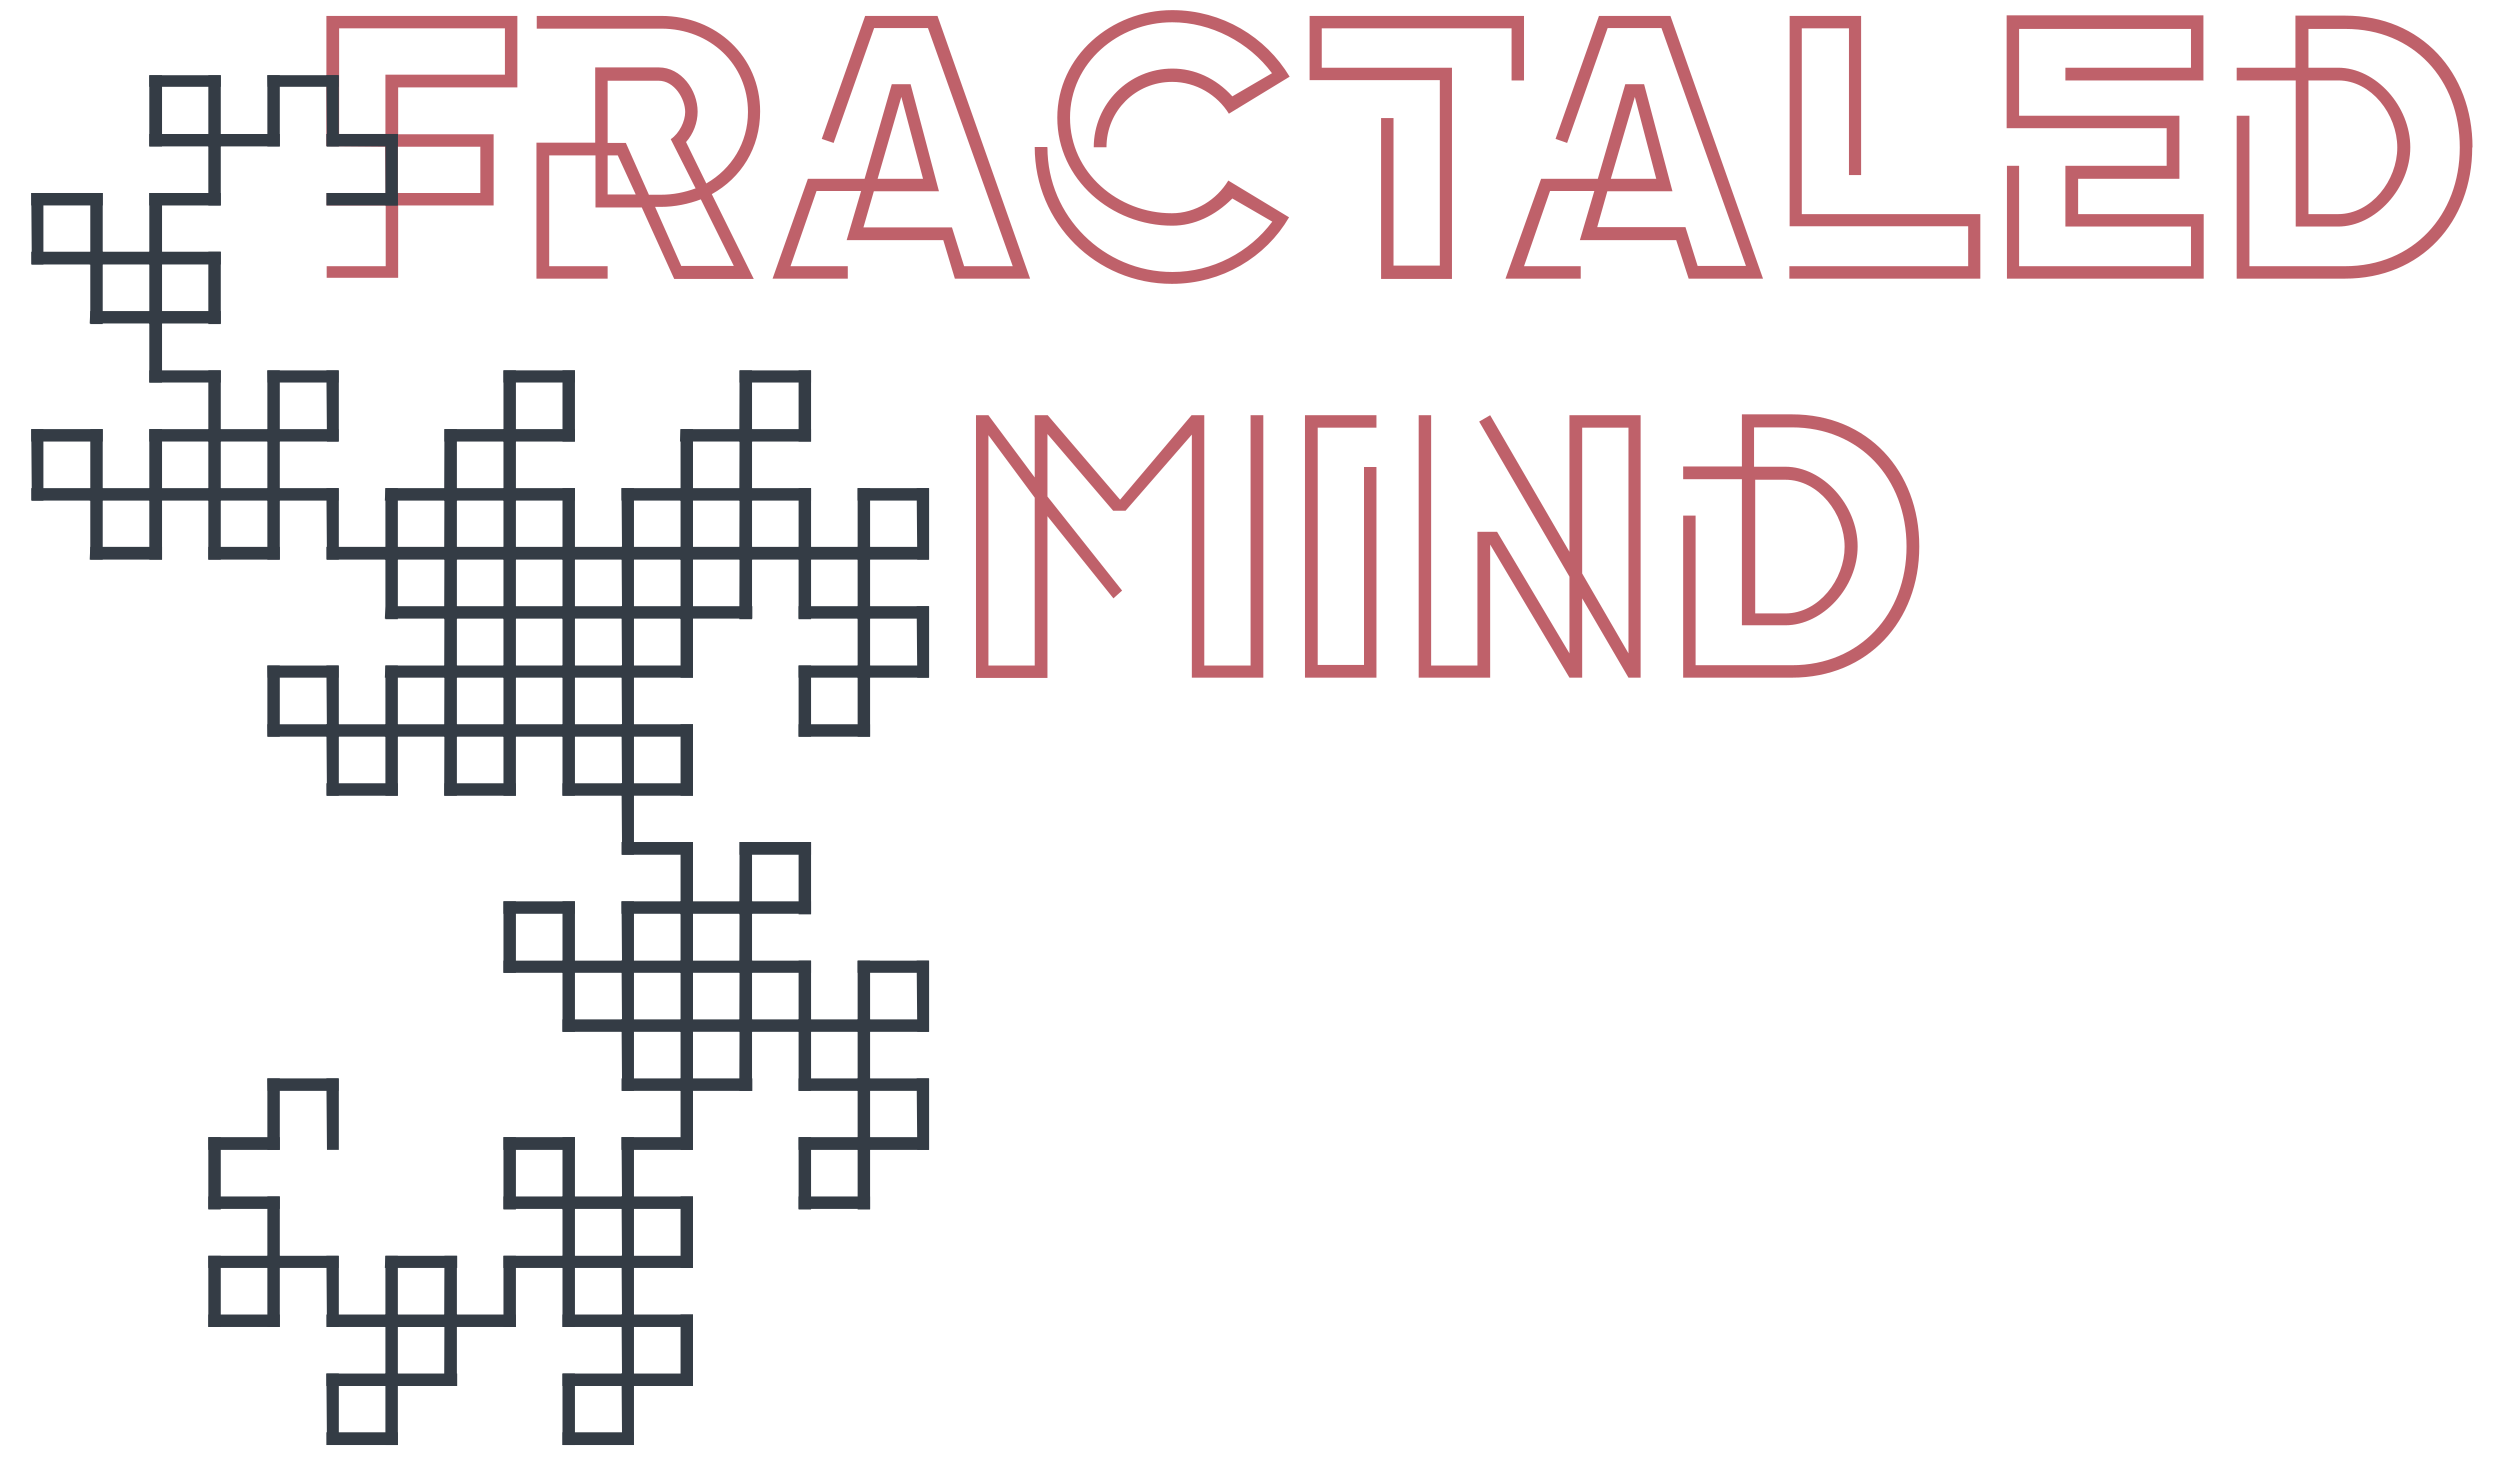
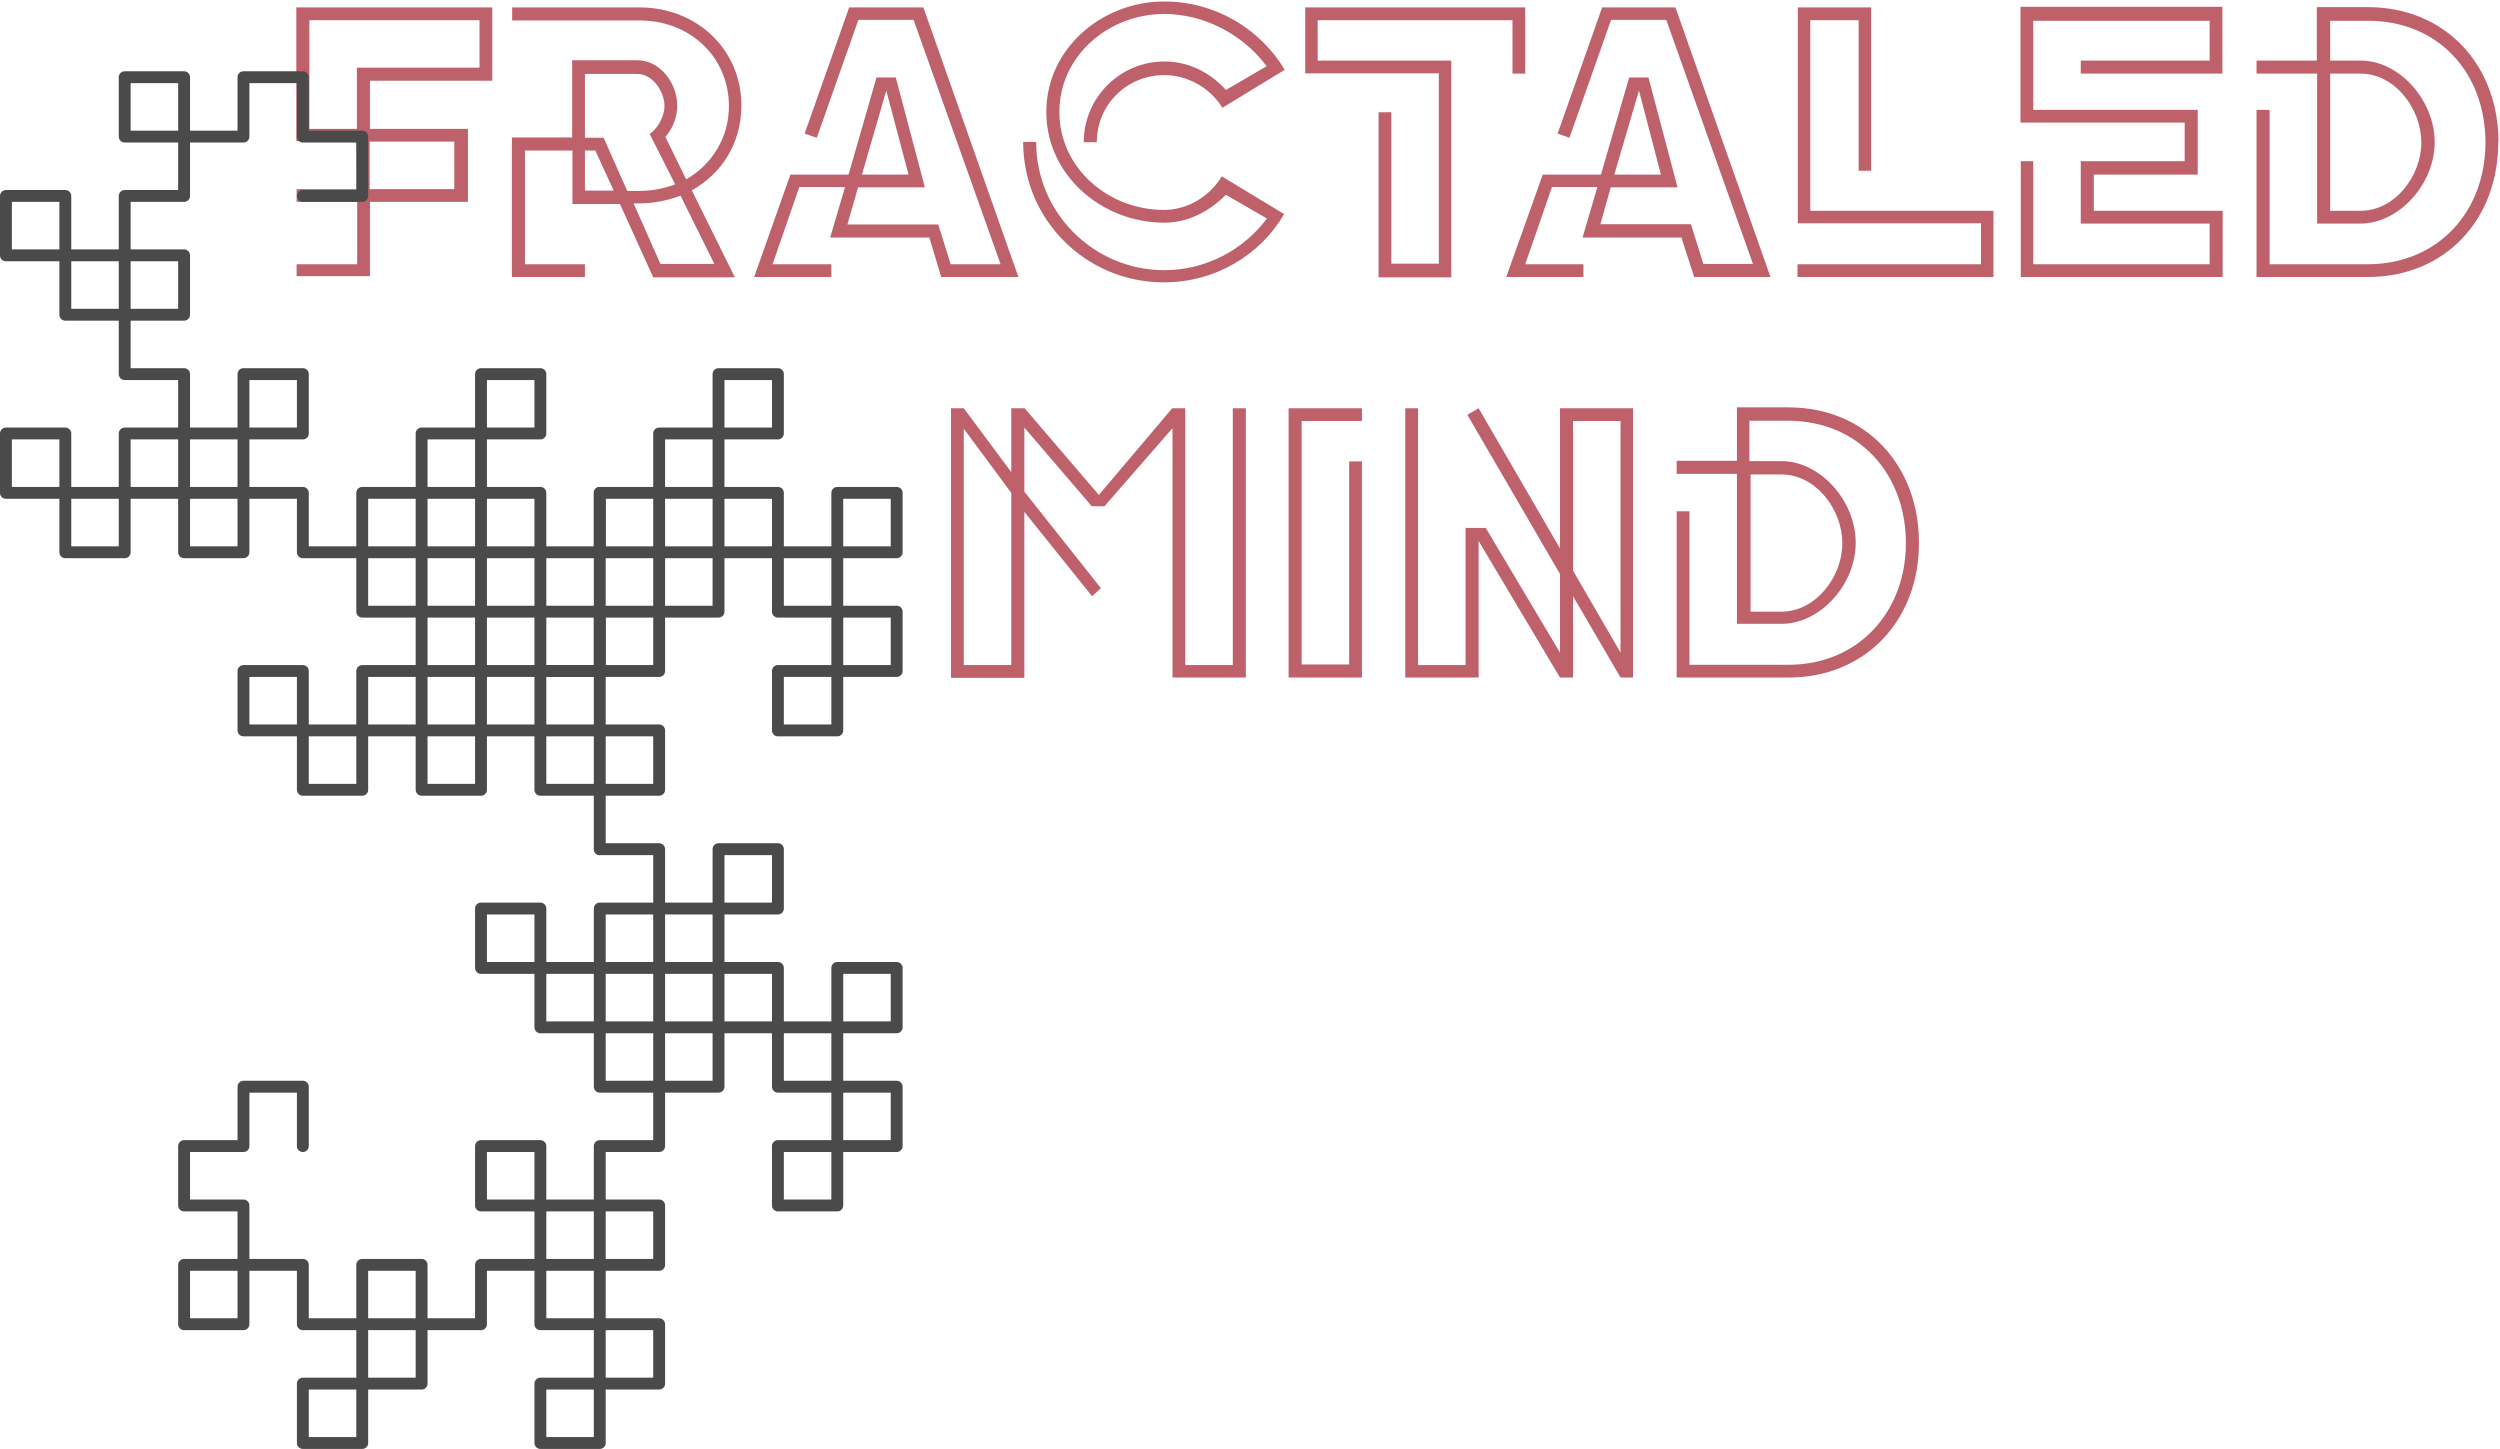
- <svg xmlns="http://www.w3.org/2000/svg" width="864" height="504" viewBox="0 0 864 504">
-   <g fill="#bf616a">
-     <path d="M362 178.3v56h-24.7v-90.8h4.3l16 21.5v-21.5h4.5l25 29.2 24.7-29.2h4.4V230h16v-86.5h4.4v90.7h-24.7v-84L389 176.5h-4.3L362 150v21.6l25.8 32.5-3 2.7-22.8-28.4zm-4.4 51.6V172l-16-21.6V230h16zM471.4 230v-68.6h4.3v72.8H451v-90.7h24.7v4.3h-20.3v82h16zM562.8 234.2l-16-27.4v27.4h-4.4l-27.4-46v46h-24.7v-90.7h4.3V230h16v-46.2h6.8l25 42v-26.5l-31.2-53.6 3.8-2.2 27.4 47.2v-47.2H567v90.7H563zm-16-36l16 27.6v-78h-16v50.4zM663.3 189c0 25.6-17.7 45.2-44 45.2h-37.6v-56h4.3v51.7h33.3c23.5 0 39.6-17.7 39.6-41 0-23.6-16.2-41.2-39.7-41.2h-13v13.6H617c13 0 25 13.3 25 27.5s-12 27.3-25 27.3H602v-50.5h-20.3v-4.4H602v-18h17.3c26.3 0 44 19.7 44 45.5zm-57 23H617c11.6 0 20.5-11.8 20.5-23 0-11.5-9-23.2-20.5-23.2h-10.4V212z" />
-   </g>
-   <g fill="#bf616a">
-     <path d="M185.4 96.3v-47h20.3v-26h22c7.7 0 13.4 7.8 13.4 15.3 0 3.8-1.5 7.7-4 10.5l7 14.3c8.7-5 14.4-14 14.4-24.7 0-16.4-13-28.8-30-28.8h-43V5.5h43c19 0 34.2 14 34.2 33 0 12.7-6.6 23-16.7 28.6l14.5 29.3H233l-11.2-24.7h-16v-18h-16V92H210v4.3h-24.6zm39-29h4c4.2 0 8.2-.8 12-2.2l-8.6-17c3-2 5-6.2 5-9.4 0-4.5-3.7-10.8-9.2-10.8H210v21.5h6.3l8 18zm-11-13.6H210v13.5h9.7l-6.2-13.5zm22 38.2h18.2l-11.4-23c-4.2 1.6-9 2.6-13.8 2.6h-2l9 20.3zM292.6 83l5-17h-15.4l-9 26H293v4.3h-26l12.2-34.5h19.6l9.4-32.7h6.5l9.8 37H302l-3.6 12.5H329l4.2 13.4H350L320.7 9.7h-18.6l-14 39.7L284 48l15-42.5H324L356 96.3h-26L326 83h-33.4zm10.7-21.2H319l-7.5-28.3-8.2 28.3zM362 51c0 23.7 19.4 43 43.2 43 13.8 0 26.6-6.8 34.5-17.4l-13.8-8c-6 6-13.2 9.4-20.8 9.4-21 0-39.7-16-39.7-37.3s18.7-37.2 39.7-37.2c17.3 0 32.4 9.3 40.6 23l-21 12.8c-4-6.5-11.4-11-19.6-11-12.6 0-22.7 10-22.7 22.6H378c0-15 12.2-27.2 27.2-27.2 7.6 0 15 3.3 20.7 9.6l13.7-8c-8-10.8-21.2-17.6-34.5-17.6-18.6 0-35.3 14-35.3 33s16.6 33 35.2 33c8.2 0 15.5-4.7 19.5-11.3l21 12.7c-8 13.8-23.2 23-40.5 23-26.2 0-47.4-21-47.4-47.3h4.3zM526.7 5.5v22.3h-4.3v-18h-65.6v13.6h45v73h-24.5V40.8h4.3v51h16V27.7h-45V5.5h74zM546 83l5-17h-15.3l-9 26h19.6v4.3h-26l12.3-34.5h19.6l9.5-32.7h6.5l9.8 37h-22.5L552 78.5h30.5l4.2 13.4h16.7L574.2 9.7h-18.6l-14 39.7-4-1.4 15-42.5h24.7l32 90.8h-25.7L579.3 83H546zm10.7-21.2h15.7L565 33.5l-8.3 28.3zM618.5 78.3V5.5h24.7v55H639V9.8h-16.3V74h61.7v22.3h-66V92h61.8V78.2h-61.7zM761.6 27.8h-47.8v-4.4h43.4V10h-59.4v30h55.4v21.8h-35V74h43.4v22.3h-68v-39h4.2V92h59.4V78.3h-43.4v-21h35v-13h-55.3v-39h68V28zM854.4 51c0 25.7-17.6 45.3-44 45.3H773V40h4.4v52h33c23.6 0 39.7-17.6 39.7-41 0-23.6-16-41-39.5-41h-12.8v13.4H808c13.2 0 25 13.4 25 27.5S821 78.3 808 78.3h-14.6V27.8H773v-4.4h20.3v-18h17.2c26.3 0 44 19.7 44 45.5zm-56.7 23H808c11.6 0 20.5-11.7 20.5-23 0-11.5-9-23.2-20.4-23.2h-10.3V74z" />
-   </g>
-   <path fill="#bf616a" d="M178.8 30.2V5.5h-66v45l20.3.2.2 16h-20.4V71h20.4v21h-20.4V96h24.7V71h33V46.4h-33V30.2h41.3zM166 50.7v16h-28.5v-16H166zM133.2 26v20.4h-16V9.8h57.3v16h-41.3z" />
-   <path fill-rule="evenodd" clip-rule="evenodd" fill="#343C45" d="M112.8 66.7h24.7V71h-24.7z" />
-   <path fill="#343C45" d="M133.2 46.3h4.3V71h-4.3zM112.8 26h4.3v24.6H113z" />
-   <path fill="#343C45" d="M112.8 46.3h24.7v4.3h-24.7zM72 26h4.3v24.6H72z" />
-   <path fill="#343C45" d="M72 46.3h24.7v4.3H72zM92.4 26H117V30H92.5z" />
-   <path fill="#343C45" d="M92.4 26h4.3v24.6h-4.3zM31.2 66.7h4.3v24.7h-4.3zM31.2 87H56v4.4H31zM51.6 66.7h24.7V71H51.6z" />
-   <path fill="#343C45" d="M51.6 66.7H56v24.7h-4.4zM51.6 26h24.7V30H51.6z" />
-   <path fill="#343C45" d="M51.6 26H56v24.6h-4.4zM72 46.3h4.3V71H72z" />
-   <path fill="#343C45" d="M51.6 46.3h24.7v4.3H51.6zM31.2 148.3h4.3V173h-4.3zM31.2 168.7H56v4.3H31zM51.6 148.3h24.7v4.3H51.6z" />
-   <path fill="#343C45" d="M51.6 148.3H56V173h-4.4zM51.6 107.5h24.7v4.3H51.6z" />
-   <path fill="#343C45" d="M51.6 107.5H56v24.7h-4.4zM72 128h4.3v24.6H72z" />
-   <path fill="#343C45" d="M51.6 128h24.7v4.2H51.6zM10.8 66.7h24.7V71H10.8z" />
-   <path fill="#343C45" d="M10.8 66.7H15v24.7H11zM31.2 87h4.3V112h-4.3z" />
-   <path fill="#343C45" d="M10.8 87h24.7v4.4H10.8zM72 87h4.3V112H72z" />
-   <path fill="#343C45" d="M51.6 87h24.7v4.4H51.6zM31.2 107.5H56v4.3H31z" />
-   <path fill="#343C45" d="M51.6 87H56V112h-4.4zM112.8 230h4.3v24.6H113z" />
-   <path fill="#343C45" d="M112.8 250.3h24.7v4.3h-24.7zM133.2 230H158v4.2H133z" />
-   <path fill="#343C45" d="M133.2 230h4.3v24.6h-4.3zM133.2 189H158v4.4H133zM133.2 189h4.3V214h-4.3zM153.6 209.5h4.3v24.7h-4.4zM133.2 209.5H158v4.3H133zM92.4 148.3H117v4.3H92.5z" />
-   <path fill="#343C45" d="M92.4 148.3h4.3V173h-4.3zM112.8 168.7h4.3v24.7H113z" />
-   <path fill="#343C45" d="M92.4 168.7H117v4.3H92.5zM153.6 168.7h4.3v24.7h-4.4zM133.2 168.7H158v4.3H133zM112.8 189h24.7v4.4h-24.7z" />
-   <path fill="#343C45" d="M133.2 168.7h4.3v24.7h-4.3zM10.8 148.3h24.7v4.3H10.8z" />
-   <path fill="#343C45" d="M10.8 148.3H15V173H11zM31.2 168.7h4.3v24.7h-4.3z" />
-   <path fill="#343C45" d="M10.8 168.7h24.7v4.3H10.8zM72 168.7h4.3v24.7H72z" />
-   <path fill="#343C45" d="M51.6 168.7h24.7v4.3H51.6zM31.2 189H56v4.4H31z" />
-   <path fill="#343C45" d="M51.6 168.7H56v24.7h-4.4zM112.8 128h4.3v24.6H113z" />
-   <path fill="#343C45" d="M92.4 128H117v4.2H92.5zM72 148.3h24.7v4.3H72z" />
-   <path fill="#343C45" d="M92.4 128h4.3v24.6h-4.3zM72 189h24.7v4.4H72z" />
-   <path fill="#343C45" d="M92.4 168.7h4.3v24.7h-4.3zM72 148.3h4.3V173H72z" />
-   <path fill="#343C45" d="M72 168.7h24.7v4.3H72zM276 230h4.3v24.6H276z" />
-   <path fill="#343C45" d="M276 250.3h24.7v4.3H276zM296.4 230H321v4.2h-24.6z" />
-   <path fill="#343C45" d="M296.4 230h4.3v24.6h-4.3zM296.4 189H321v4.4h-24.6z" />
-   <path fill="#343C45" d="M296.4 189h4.3V214h-4.3zM316.8 209.5h4.3v24.7H317z" />
-   <path fill="#343C45" d="M296.4 209.5H321v4.3h-24.6zM255.6 148.3h24.7v4.3h-24.7z" />
-   <path fill="#343C45" d="M255.6 148.3h4.3V173h-4.4zM276 168.7h4.3v24.7H276z" />
-   <path fill="#343C45" d="M255.6 168.7h24.7v4.3h-24.7zM316.8 168.7h4.3v24.7H317z" />
-   <path fill="#343C45" d="M296.4 168.7H321v4.3h-24.6zM276 189h24.7v4.4H276z" />
-   <path fill="#343C45" d="M296.4 168.7h4.3v24.7h-4.3zM174 148.3h24.7v4.3H174z" />
-   <path fill="#343C45" d="M174 148.3h4.3V173H174zM194.4 168.7h4.3v24.7h-4.3z" />
-   <path fill="#343C45" d="M174 168.7h24.7v4.3H174zM235.2 168.7h4.3v24.7h-4.3z" />
-   <path fill="#343C45" d="M214.8 168.7h24.7v4.3h-24.7zM194.4 189H219v4.4h-24.6z" />
-   <path fill="#343C45" d="M214.8 168.7h4.3v24.7H215zM276 128h4.3v24.6H276z" />
-   <path fill="#343C45" d="M255.6 128h24.7v4.2h-24.7zM235.2 148.3H260v4.3H235z" />
-   <path fill="#343C45" d="M255.6 128h4.3v24.6h-4.4zM235.2 189H260v4.4H235z" />
-   <path fill="#343C45" d="M255.6 168.7h4.3v24.7h-4.4zM235.2 148.3h4.3V173h-4.3zM235.2 168.7H260v4.3H235zM92.4 230H117v4.2H92.5z" />
-   <path fill="#343C45" d="M92.4 230h4.3v24.6h-4.3zM112.8 250.3h4.3V275H113z" />
-   <path fill="#343C45" d="M92.4 250.3H117v4.3H92.5zM153.6 250.3h4.3V275h-4.4zM133.2 250.3H158v4.3H133zM112.8 270.7h24.7v4.3h-24.7z" />
-   <path fill="#343C45" d="M133.2 250.3h4.3V275h-4.3zM194.4 209.5h4.3v24.7h-4.3z" />
-   <path fill="#343C45" d="M174 209.5h24.7v4.3H174zM153.6 230h24.7v4.2h-24.7z" />
-   <path fill="#343C45" d="M174 209.5h4.3v24.7H174zM153.6 270.7h24.7v4.3h-24.7z" />
-   <path fill="#343C45" d="M174 250.3h4.3V275H174zM153.6 230h4.3v24.6h-4.4z" />
-   <path fill="#343C45" d="M153.6 250.3h24.7v4.3h-24.7zM194.4 128h4.3v24.6h-4.3z" />
-   <path fill="#343C45" d="M174 128h24.7v4.2H174zM153.6 148.3h24.7v4.3h-24.7z" />
-   <path fill="#343C45" d="M174 128h4.3v24.6H174zM153.6 189h24.7v4.4h-24.7z" />
-   <path fill="#343C45" d="M174 168.7h4.3v24.7H174zM153.6 148.3h4.3V173h-4.4z" />
-   <path fill="#343C45" d="M153.6 168.7h24.7v4.3h-24.7zM194.4 230H219v4.2h-24.6z" />
-   <path fill="#343C45" d="M214.8 209.5h4.3v24.7H215zM194.4 189h4.3V214h-4.3z" />
-   <path fill="#343C45" d="M194.4 209.5H219v4.3h-24.6zM153.6 189h4.3V214h-4.4z" />
-   <path fill="#343C45" d="M153.6 209.5h24.7v4.3h-24.7zM174 189h24.7v4.4H174z" />
-   <path fill="#343C45" d="M174 189h4.3V214H174zM112.8 372.7h4.3v24.7H113z" />
-   <g>
-     <path fill="#343C45" d="M92.4 372.7H117v4.3H92.5z" />
-   </g>
-   <g>
-     <path fill="#343C45" d="M72 393h24.7v4.4H72z" />
-   </g>
-   <g>
-     <path fill="#343C45" d="M92.4 372.7h4.3v24.7h-4.3z" />
-   </g>
-   <g>
-     <path fill="#343C45" d="M72 434h24.7v4.2H72z" />
-   </g>
-   <g>
-     <path fill="#343C45" d="M92.4 413.5h4.3v24.7h-4.3z" />
-   </g>
-   <g>
-     <path fill="#343C45" d="M72 393h4.3V418H72z" />
-   </g>
-   <g>
-     <path fill="#343C45" d="M72 413.5h24.7v4.3H72z" />
-   </g>
-   <g>
-     <path fill="#343C45" d="M112.8 474.7h24.7v4.3h-24.7z" />
-   </g>
-   <g>
-     <path fill="#343C45" d="M133.2 454.3h4.3V479h-4.3z" />
-   </g>
-   <g>
-     <path fill="#343C45" d="M112.8 434h4.3v24.6H113z" />
-   </g>
-   <g>
-     <path fill="#343C45" d="M112.8 454.3h24.7v4.3h-24.7z" />
-   </g>
-   <g>
-     <path fill="#343C45" d="M72 434h4.3v24.6H72z" />
-   </g>
-   <g>
-     <path fill="#343C45" d="M72 454.3h24.7v4.3H72z" />
-   </g>
-   <g>
-     <path fill="#343C45" d="M92.4 434H117v4.2H92.5z" />
-   </g>
-   <g>
-     <path fill="#343C45" d="M92.4 434h4.3v24.6h-4.3z" />
-   </g>
-   <g>
-     <path fill="#343C45" d="M194.4 474.7H219v4.3h-24.6z" />
-   </g>
-   <g>
-     <path fill="#343C45" d="M214.8 454.3h4.3V479H215z" />
-   </g>
-   <g>
-     <path fill="#343C45" d="M194.4 434h4.3v24.6h-4.3z" />
-   </g>
-   <g>
-     <path fill="#343C45" d="M194.4 454.3H219v4.3h-24.6z" />
-   </g>
-   <g>
-     <path fill="#343C45" d="M153.6 434h4.3v24.6h-4.4z" />
-   </g>
-   <g>
-     <path fill="#343C45" d="M153.6 454.3h24.7v4.3h-24.7z" />
-   </g>
-   <g>
-     <path fill="#343C45" d="M174 434h24.7v4.2H174z" />
-   </g>
-   <g>
-     <path fill="#343C45" d="M174 434h4.3v24.6H174z" />
-   </g>
-   <g>
-     <path fill="#343C45" d="M112.8 474.7h4.3v24.7H113z" />
-   </g>
-   <g>
-     <path fill="#343C45" d="M112.8 495h24.7v4.4h-24.7z" />
-   </g>
-   <g>
-     <path fill="#343C45" d="M133.2 474.7H158v4.3H133z" />
-   </g>
-   <g>
-     <path fill="#343C45" d="M133.2 474.7h4.3v24.7h-4.3z" />
-   </g>
-   <g>
-     <path fill="#343C45" d="M133.2 434H158v4.2H133z" />
-   </g>
-   <g>
-     <path fill="#343C45" d="M133.2 434h4.3v24.6h-4.3z" />
-   </g>
-   <g>
-     <path fill="#343C45" d="M153.6 454.3h4.3V479h-4.4z" />
-   </g>
-   <g>
-     <path fill="#343C45" d="M133.2 454.3H158v4.3H133z" />
-   </g>
-   <g>
-     <path fill="#343C45" d="M276 393h24.7v4.4H276z" />
-   </g>
-   <g>
-     <path fill="#343C45" d="M296.4 372.7h4.3v24.7h-4.3z" />
-   </g>
-   <g>
-     <path fill="#343C45" d="M276 352.3h4.3V377H276z" />
-   </g>
-   <g>
-     <path fill="#343C45" d="M276 372.7h24.7v4.3H276z" />
-   </g>
-   <g>
-     <path fill="#343C45" d="M235.2 352.3h4.3V377h-4.3z" />
-   </g>
-   <g>
-     <path fill="#343C45" d="M235.2 372.7H260v4.3H235z" />
-   </g>
-   <g>
-     <path fill="#343C45" d="M255.6 352.3h24.7v4.3h-24.7z" />
-   </g>
-   <g>
-     <path fill="#343C45" d="M255.6 352.3h4.3V377h-4.4z" />
-   </g>
-   <g>
-     <path fill="#343C45" d="M194.4 393h4.3V418h-4.3z" />
-   </g>
-   <g>
-     <path fill="#343C45" d="M194.4 413.5H219v4.3h-24.6z" />
-   </g>
-   <g>
-     <path fill="#343C45" d="M214.8 393h24.7v4.4h-24.7z" />
-   </g>
-   <g>
-     <path fill="#343C45" d="M214.8 393h4.3V418H215z" />
-   </g>
-   <g>
-     <path fill="#343C45" d="M214.8 352.3h24.7v4.3h-24.7z" />
-   </g>
-   <g>
-     <path fill="#343C45" d="M214.8 352.3h4.3V377H215z" />
-   </g>
-   <g>
-     <path fill="#343C45" d="M235.2 372.7h4.3v24.7h-4.3z" />
-   </g>
-   <g>
-     <path fill="#343C45" d="M214.8 372.7h24.7v4.3h-24.7z" />
-   </g>
-   <g>
-     <path fill="#343C45" d="M194.4 474.7h4.3v24.7h-4.3z" />
-   </g>
-   <g>
-     <path fill="#343C45" d="M194.4 495H219v4.4h-24.6z" />
-   </g>
-   <g>
-     <path fill="#343C45" d="M214.8 474.7h24.7v4.3h-24.7z" />
-   </g>
-   <g>
-     <path fill="#343C45" d="M214.8 474.7h4.3v24.7H215z" />
-   </g>
-   <g>
-     <path fill="#343C45" d="M214.8 434h24.7v4.2h-24.7z" />
-   </g>
-   <g>
-     <path fill="#343C45" d="M214.8 434h4.3v24.6H215z" />
-   </g>
-   <g>
-     <path fill="#343C45" d="M235.2 454.3h4.3V479h-4.3z" />
-   </g>
-   <g>
-     <path fill="#343C45" d="M214.8 454.3h24.7v4.3h-24.7z" />
-   </g>
-   <g>
-     <path fill="#343C45" d="M174 393h24.7v4.4H174z" />
-   </g>
-   <g>
-     <path fill="#343C45" d="M174 393h4.3V418H174z" />
-   </g>
-   <g>
-     <path fill="#343C45" d="M194.4 413.5h4.3v24.7h-4.3z" />
-   </g>
-   <g>
-     <path fill="#343C45" d="M174 413.5h24.7v4.3H174z" />
-   </g>
-   <g>
-     <path fill="#343C45" d="M235.2 413.5h4.3v24.7h-4.3z" />
-   </g>
-   <g>
-     <path fill="#343C45" d="M214.8 413.5h24.7v4.3h-24.7z" />
-   </g>
-   <g>
-     <path fill="#343C45" d="M194.4 434H219v4.2h-24.6z" />
-   </g>
-   <g>
-     <path fill="#343C45" d="M214.8 413.5h4.3v24.7H215z" />
-   </g>
-   <g>
-     <path fill="#343C45" d="M276 230h24.7v4.2H276z" />
-   </g>
-   <g>
-     <path fill="#343C45" d="M296.4 209.5h4.3v24.7h-4.3z" />
-   </g>
-   <g>
-     <path fill="#343C45" d="M276 189h4.3V214H276z" />
-   </g>
-   <g>
-     <path fill="#343C45" d="M276 209.5h24.7v4.3H276z" />
-   </g>
-   <g>
-     <path fill="#343C45" d="M235.2 189h4.3V214h-4.3z" />
-   </g>
-   <g>
-     <path fill="#343C45" d="M235.2 209.5H260v4.3H235z" />
-   </g>
-   <g>
-     <path fill="#343C45" d="M255.6 189h24.7v4.4h-24.7z" />
-   </g>
-   <g>
-     <path fill="#343C45" d="M255.6 189h4.3V214h-4.4z" />
-   </g>
-   <g>
-     <path fill="#343C45" d="M194.4 230h4.3v24.6h-4.3z" />
-   </g>
-   <g>
-     <path fill="#343C45" d="M194.4 250.3H219v4.3h-24.6z" />
-   </g>
-   <g>
-     <path fill="#343C45" d="M214.8 230h24.7v4.2h-24.7z" />
-   </g>
-   <g>
-     <path fill="#343C45" d="M214.8 230h4.3v24.6H215z" />
-   </g>
-   <g>
-     <path fill="#343C45" d="M214.8 189h24.7v4.4h-24.7z" />
-   </g>
-   <g>
-     <path fill="#343C45" d="M214.8 189h4.3V214H215z" />
-   </g>
-   <g>
-     <path fill="#343C45" d="M235.2 209.5h4.3v24.7h-4.3z" />
-   </g>
-   <g>
-     <path fill="#343C45" d="M214.8 209.5h24.7v4.3h-24.7z" />
-   </g>
-   <g>
-     <path fill="#343C45" d="M194.4 311.5h4.3v24.7h-4.3z" />
-   </g>
-   <g>
-     <path fill="#343C45" d="M194.4 332H219v4.2h-24.6z" />
-   </g>
-   <g>
-     <path fill="#343C45" d="M214.8 311.5h24.7v4.3h-24.7z" />
-   </g>
-   <g>
-     <path fill="#343C45" d="M214.8 311.5h4.3v24.7H215z" />
-   </g>
-   <g>
-     <path fill="#343C45" d="M214.8 270.7h24.7v4.3h-24.7z" />
-   </g>
-   <g>
-     <path fill="#343C45" d="M214.8 270.7h4.3v24.7H215z" />
-   </g>
-   <g>
-     <path fill="#343C45" d="M235.2 291h4.3V316h-4.3z" />
-   </g>
-   <g>
-     <path fill="#343C45" d="M214.8 291h24.7v4.4h-24.7z" />
-   </g>
-   <g>
-     <path fill="#343C45" d="M174 230h24.7v4.2H174z" />
-   </g>
-   <g>
-     <path fill="#343C45" d="M174 230h4.3v24.6H174z" />
-   </g>
-   <g>
-     <path fill="#343C45" d="M194.4 250.3h4.3V275h-4.3z" />
-   </g>
-   <g>
-     <path fill="#343C45" d="M174 250.3h24.7v4.3H174z" />
-   </g>
-   <g>
-     <path fill="#343C45" d="M235.2 250.3h4.3V275h-4.3z" />
-   </g>
-   <g>
-     <path fill="#343C45" d="M214.8 250.3h24.7v4.3h-24.7z" />
-   </g>
-   <g>
-     <path fill="#343C45" d="M194.4 270.7H219v4.3h-24.6z" />
-   </g>
-   <g>
-     <path fill="#343C45" d="M214.8 250.3h4.3V275H215z" />
-   </g>
-   <g>
-     <path fill="#343C45" d="M276 393h4.3V418H276z" />
-   </g>
-   <g>
-     <path fill="#343C45" d="M276 413.5h24.7v4.3H276z" />
-   </g>
-   <g>
-     <path fill="#343C45" d="M296.4 393H321v4.4h-24.6z" />
-   </g>
-   <g>
-     <path fill="#343C45" d="M296.4 393h4.3V418h-4.3z" />
-   </g>
-   <g>
-     <path fill="#343C45" d="M296.4 352.3H321v4.3h-24.6z" />
-   </g>
-   <g>
-     <path fill="#343C45" d="M296.4 352.3h4.3V377h-4.3z" />
-   </g>
-   <g>
-     <path fill="#343C45" d="M316.8 372.7h4.3v24.7H317z" />
-   </g>
-   <g>
-     <path fill="#343C45" d="M296.4 372.7H321v4.3h-24.6z" />
-   </g>
-   <g>
-     <path fill="#343C45" d="M255.6 311.5h24.7v4.3h-24.7z" />
-   </g>
-   <g>
-     <path fill="#343C45" d="M255.6 311.5h4.3v24.7h-4.4z" />
-   </g>
-   <g>
-     <path fill="#343C45" d="M276 332h4.3v24.6H276z" />
-   </g>
-   <g>
-     <path fill="#343C45" d="M255.6 332h24.7v4.2h-24.7z" />
-   </g>
-   <g>
-     <path fill="#343C45" d="M316.8 332h4.3v24.6H317z" />
-   </g>
-   <g>
-     <path fill="#343C45" d="M296.4 332H321v4.2h-24.6z" />
-   </g>
-   <g>
-     <path fill="#343C45" d="M276 352.3h24.7v4.3H276z" />
-   </g>
-   <g>
-     <path fill="#343C45" d="M296.4 332h4.3v24.6h-4.3z" />
-   </g>
-   <g>
-     <path fill="#343C45" d="M174 311.5h24.7v4.3H174z" />
-   </g>
-   <g>
-     <path fill="#343C45" d="M174 311.5h4.3v24.7H174z" />
-   </g>
-   <g>
-     <path fill="#343C45" d="M194.4 332h4.3v24.6h-4.3z" />
-   </g>
-   <g>
-     <path fill="#343C45" d="M174 332h24.7v4.2H174z" />
-   </g>
-   <g>
-     <path fill="#343C45" d="M235.2 332h4.3v24.6h-4.3z" />
-   </g>
-   <g>
-     <path fill="#343C45" d="M214.8 332h24.7v4.2h-24.7z" />
-   </g>
-   <g>
-     <path fill="#343C45" d="M194.4 352.3H219v4.3h-24.6z" />
-   </g>
-   <g>
-     <path fill="#343C45" d="M214.8 332h4.3v24.6H215z" />
-   </g>
-   <g>
-     <path fill="#343C45" d="M276 291h4.3V316H276z" />
-   </g>
-   <g>
-     <path fill="#343C45" d="M255.6 291h24.7v4.4h-24.7z" />
-   </g>
-   <g>
-     <path fill="#343C45" d="M235.2 311.5H260v4.3H235z" />
-   </g>
-   <g>
-     <path fill="#343C45" d="M255.6 291h4.3V316h-4.4z" />
-   </g>
-   <g>
-     <path fill="#343C45" d="M235.2 352.3H260v4.3H235z" />
-   </g>
-   <g>
-     <path fill="#343C45" d="M255.6 332h4.3v24.6h-4.4z" />
-   </g>
-   <g>
-     <path fill="#343C45" d="M235.2 311.5h4.3v24.7h-4.3z" />
-   </g>
-   <g>
-     <path fill="#343C45" d="M235.2 332H260v4.2H235z" />
+ <svg xmlns="http://www.w3.org/2000/svg" width="842px" height="488px" viewBox="0 0 842 488" version="1.1">
+   <defs />
+   <g id="Page-1" stroke="none" stroke-width="1" fill="none" fill-rule="evenodd">
+     <g id="Group" transform="translate(2, 0)">
+       <g id="MIND" transform="translate(318, 137)" fill="#BF616A">
+         <path d="M25,91.3 L0.3,91.3 L0.3,0.5 L4.6,0.5 L20.6,22 L20.6,0.5 L25.1,0.5 L50.1,29.7 L74.8,0.5 L79.2,0.5 L79.2,87 L95.2,87 L95.2,0.5 L99.6,0.5 L99.6,91.2 L74.9,91.2 L74.9,7.2 L52,33.5 L47.7,33.5 L25,7 L25,28.6 L50.8,61.1 L47.8,63.8 L25,35.4 L25,91.3 Z M20.6,86.9 L20.6,29 L4.6,7.4 L4.6,87 L20.6,87 L20.6,86.9 Z M134.4,87 L134.4,18.4 L138.7,18.4 L138.7,91.2 L114,91.2 L114,0.5 L138.7,0.5 L138.7,4.8 L118.4,4.8 L118.4,86.8 L134.4,86.8 L134.4,87 Z M225.8,91.2 L209.8,63.8 L209.8,91.2 L205.4,91.2 L178,45.2 L178,91.2 L153.3,91.2 L153.3,0.5 L157.6,0.5 L157.6,87 L173.6,87 L173.6,40.8 L180.4,40.8 L205.4,82.8 L205.4,56.3 L174.2,2.7 L178,0.5 L205.4,47.7 L205.4,0.5 L230,0.5 L230,91.2 L226,91.2 L225.8,91.2 Z M209.8,55.2 L225.8,82.8 L225.8,4.8 L209.8,4.8 L209.8,55.2 Z M326.3,46 C326.3,71.6 308.6,91.2 282.3,91.2 L244.7,91.2 L244.7,35.2 L249,35.2 L249,86.9 L282.3,86.9 C305.8,86.9 321.9,69.2 321.9,45.9 C321.9,22.3 305.7,4.7 282.2,4.7 L269.2,4.7 L269.2,18.3 L280,18.3 C293,18.3 305,31.6 305,45.8 C305,60 293,73.1 280,73.1 L265,73.1 L265,22.6 L244.7,22.6 L244.7,18.2 L265,18.2 L265,0.2 L282.3,0.2 C308.6,0.2 326.3,19.9 326.3,45.7 L326.3,46 Z M269.3,69 L280,69 C291.6,69 300.5,57.2 300.5,46 C300.5,34.5 291.5,22.8 280,22.8 L269.6,22.8 L269.6,69 L269.3,69 Z" id="Shape" />
+       </g>
+       <g id="RACTELED" transform="translate(170, 0)" fill="#BF616A">
+         <path d="M0.4,93.3 L0.4,46.3 L20.7,46.3 L20.7,20.3 L42.7,20.3 C50.4,20.3 56.1,28.1 56.1,35.6 C56.1,39.4 54.6,43.3 52.1,46.1 L59.1,60.4 C67.8,55.4 73.5,46.4 73.5,35.7 C73.5,19.3 60.5,6.9 43.5,6.9 L0.5,6.9 L0.5,2.5 L43.5,2.5 C62.5,2.5 77.7,16.5 77.7,35.5 C77.7,48.2 71.1,58.5 61,64.1 L75.5,93.4 L48,93.4 L36.8,68.7 L20.8,68.7 L20.8,50.7 L4.8,50.7 L4.8,89 L25,89 L25,93.3 L0.4,93.3 Z M39.4,64.3 L43.4,64.3 C47.6,64.3 51.6,63.5 55.4,62.1 L46.8,45.1 C49.8,43.1 51.8,38.9 51.8,35.7 C51.8,31.2 48.1,24.9 42.6,24.9 L25,24.9 L25,46.4 L31.3,46.4 L39.3,64.4 L39.4,64.3 Z M28.4,50.7 L25,50.7 L25,64.2 L34.7,64.2 L28.5,50.7 L28.4,50.7 Z M50.4,88.9 L68.6,88.9 L57.2,65.9 C53,67.5 48.2,68.5 43.4,68.5 L41.4,68.5 L50.4,88.8 L50.4,88.9 Z M107.6,80 L112.6,63 L97.2,63 L88.2,89 L108,89 L108,93.3 L82,93.3 L94.2,58.8 L113.8,58.8 L123.2,26.1 L129.7,26.1 L139.5,63.1 L117,63.1 L113.4,75.6 L144,75.6 L148.2,89 L165,89 L135.7,6.7 L117.1,6.7 L103.1,46.4 L99,45 L114,2.5 L139,2.5 L171,93.3 L145,93.3 L141,80 L107.6,80 Z M118.3,58.8 L134,58.8 L126.5,30.5 L118.3,58.8 Z M177,48 C177,71.7 196.4,91 220.2,91 C234,91 246.8,84.2 254.7,73.6 L240.9,65.6 C234.9,71.6 227.7,75 220.1,75 C199.1,75 180.4,59 180.4,37.7 C180.4,16.4 199.1,0.5 220.1,0.5 C237.4,0.5 252.5,9.8 260.7,23.5 L239.7,36.3 C235.7,29.8 228.3,25.3 220.1,25.3 C207.5,25.3 197.4,35.3 197.4,47.9 L193,47.9 C193,32.9 205.2,20.7 220.2,20.7 C227.8,20.7 235.2,24 240.9,30.3 L254.6,22.3 C246.6,11.5 233.4,4.7 220.1,4.7 C201.5,4.7 184.8,18.7 184.8,37.7 C184.8,56.7 201.4,70.7 220,70.7 C228.2,70.7 235.5,66 239.5,59.4 L260.5,72.1 C252.5,85.9 237.3,95.1 220,95.1 C193.8,95.1 172.6,74.1 172.6,47.8 L176.9,47.8 L177,48 Z M341.7,2.5 L341.7,24.8 L337.4,24.8 L337.4,6.8 L271.8,6.8 L271.8,20.4 L316.8,20.4 L316.8,93.4 L292.3,93.4 L292.3,37.8 L296.6,37.8 L296.6,88.8 L312.6,88.8 L312.6,24.7 L267.6,24.7 L267.6,2.5 L341.6,2.5 L341.7,2.5 Z M361,80 L366,63 L350.7,63 L341.7,89 L361.3,89 L361.3,93.3 L335.3,93.3 L347.6,58.8 L367.2,58.8 L376.7,26.1 L383.2,26.1 L393,63.1 L370.5,63.1 L367,75.5 L397.5,75.5 L401.7,88.9 L418.4,88.9 L389.2,6.7 L370.6,6.7 L356.6,46.4 L352.6,45 L367.6,2.5 L392.3,2.5 L424.3,93.3 L398.6,93.3 L394.3,80 L361,80 Z M371.7,58.8 L387.4,58.8 L380,30.5 L371.7,58.8 Z M433.5,75.3 L433.5,2.5 L458.2,2.5 L458.2,57.5 L454,57.5 L454,6.8 L437.7,6.8 L437.7,71 L499.4,71 L499.4,93.3 L433.4,93.3 L433.4,89 L495.2,89 L495.2,75.2 L433.5,75.2 L433.5,75.3 Z M576.6,24.8 L528.8,24.8 L528.8,20.4 L572.2,20.4 L572.2,7 L512.8,7 L512.8,37 L568.2,37 L568.2,58.8 L533.2,58.8 L533.2,71 L576.6,71 L576.6,93.3 L508.6,93.3 L508.6,54.3 L512.8,54.3 L512.8,89 L572.2,89 L572.2,75.3 L528.8,75.3 L528.8,54.3 L563.8,54.3 L563.8,41.3 L508.5,41.3 L508.5,2.3 L576.5,2.3 L576.5,25 L576.6,24.8 Z M669.4,48 C669.4,73.7 651.8,93.3 625.4,93.3 L588,93.3 L588,37 L592.4,37 L592.4,89 L625.4,89 C649,89 665.1,71.4 665.1,48 C665.1,24.4 649.1,7 625.6,7 L612.8,7 L612.8,20.4 L623,20.4 C636.2,20.4 648,33.8 648,47.9 C648,62 636,75.3 623,75.3 L608.4,75.3 L608.4,24.8 L588,24.8 L588,20.4 L608.3,20.4 L608.3,2.4 L625.5,2.4 C651.8,2.4 669.5,22.1 669.5,47.9 L669.4,48 Z M612.7,71 L623,71 C634.6,71 643.5,59.3 643.5,48 C643.5,36.5 634.5,24.8 623.1,24.8 L612.8,24.8 L612.8,71 L612.7,71 Z" id="Shape" />
+       </g>
+       <path d="M163.8,27.2 L163.8,2.5 L97.8,2.5 L97.8,47.5 L118.1,47.7 L118.3,63.7 L97.9,63.7 L97.9,68 L118.3,68 L118.3,89 L97.9,89 L97.9,93 L122.6,93 L122.6,68 L155.6,68 L155.6,43.4 L122.6,43.4 L122.6,27.2 L163.9,27.2 L163.8,27.2 Z M151,47.7 L151,63.7 L122.5,63.7 L122.5,47.7 L151,47.7 Z M118.2,23 L118.2,43.4 L102.2,43.4 L102.2,6.8 L159.5,6.8 L159.5,22.8 L118.2,22.8 L118.2,23 Z" id="F" fill="#BF616A" />
+       <g id="fractal" transform="translate(0, 26)" stroke="#4A4A4A" stroke-width="4" stroke-linecap="round" stroke-linejoin="round">
+         <path d="M100,360 L100,340 L80,340 L80,360 M80,360 L60,360 L60,380 L80,380 M80,380 L80,420 L60,420 L60,400 L100,400 M100,400 L100,420 L160,420 L160,400 M120,400 L120,460 L100,460 L100,440 L140,440 L140,400 L120,400 Z M220,400 L160,400 L220,400 Z M200,360 L200,460 L180,460 L180,440 L220,440 L220,420 L180,420 L180,360 L160,360 L160,380 L220,380 L220,400 M200,360 L220,360 L220,260 L200,260 M200,280 L200,340 L240,340 L240,280 L200,280 Z M200,320 L240,320 L200,320 Z M200,300 L240,300 L200,300 Z M240,320 L240,300 L260,300 L260,320 L240,320 Z M260,340 L260,320 L280,320 L280,340 L260,340 Z M280,320 L280,300 L300,300 L300,320 L280,320 Z M280,360 L280,340 L300,340 L300,360 L280,360 Z M260,380 L260,360 L280,360 L280,380 L260,380 Z M240,280 L240,260 L260,260 L260,280 L240,280 Z M180,320 L180,300 L200,300 L200,320 L180,320 Z M160,300 L160,280 L180,280 L180,300 L160,300 Z" id="bottom" />
+         <path d="M100,40 L120,40 L120,20 L100,20 M100,20 L100,0 L80,0 L80,20 M80,20 L40,20 L40,0 L60,0 L60,40 M60,40 L40,40 L40,100 L60,100 M60,60 L0,60 L0,40 L20,40 L20,80 L60,80 L60,60 Z M100,140 L0,140 L0,120 L20,120 L20,160 L40,160 L40,120 L100,120 L100,100 L80,100 L80,160 L60,160 M60,160 L60,100 L60,160 Z M100,140 L100,160 L200,160 L200,140 M180,140 L120,140 L120,180 L180,180 L180,140 Z M140,140 L140,180 L140,140 Z M160,140 L160,180 L160,140 Z M140,180 L160,180 L160,200 L140,200 L140,180 Z M120,200 L140,200 L140,220 L120,220 L120,200 Z M140,220 L160,220 L160,240 L140,240 L140,220 Z M100,220 L120,220 L120,240 L100,240 L100,220 Z M80,200 L100,200 L100,220 L80,220 L80,200 Z M180,180 L200,180 L200,200 L180,200 L180,180 Z M140,120 L160,120 L160,140 L140,140 L140,120 Z M160,100 L180,100 L180,120 L160,120 L160,100 Z" id="top" />
+         <path d="M240,160 L240,140 L260,140 L260,160 L240,160 Z M260,180 L260,160 L280,160 L280,180 L260,180 Z M280,160 L280,140 L300,140 L300,160 L280,160 Z M280,200 L280,180 L300,180 L300,200 L280,200 Z M260,220 L260,200 L280,200 L280,220 L260,220 Z M240,120 L240,100 L260,100 L260,120 L240,120 Z M220,140 L220,120 L240,120 L240,140 L220,140 Z M220,160 L220,140 L240,140 L240,160 L220,160 Z M200,160 L200,140 L220,140 L220,160 L200,160 Z M200,180 L200,160 L220,160 L220,180 L200,180 Z M220,180 L220,160 L240,160 L240,180 L220,180 Z M200,200 L200,180 L220,180 L220,200 L200,200 Z M200,240 L200,220 L220,220 L220,240 L200,240 Z M180,240 L180,220 L200,220 L200,240 L180,240 Z M180,220 L180,200 L200,200 L200,220 L180,220 Z M160,220 L160,200 L180,200 L180,220 L160,220 Z M200,240 L200,260" id="middle" />
+       </g>
+     </g>
  </g>
</svg>
